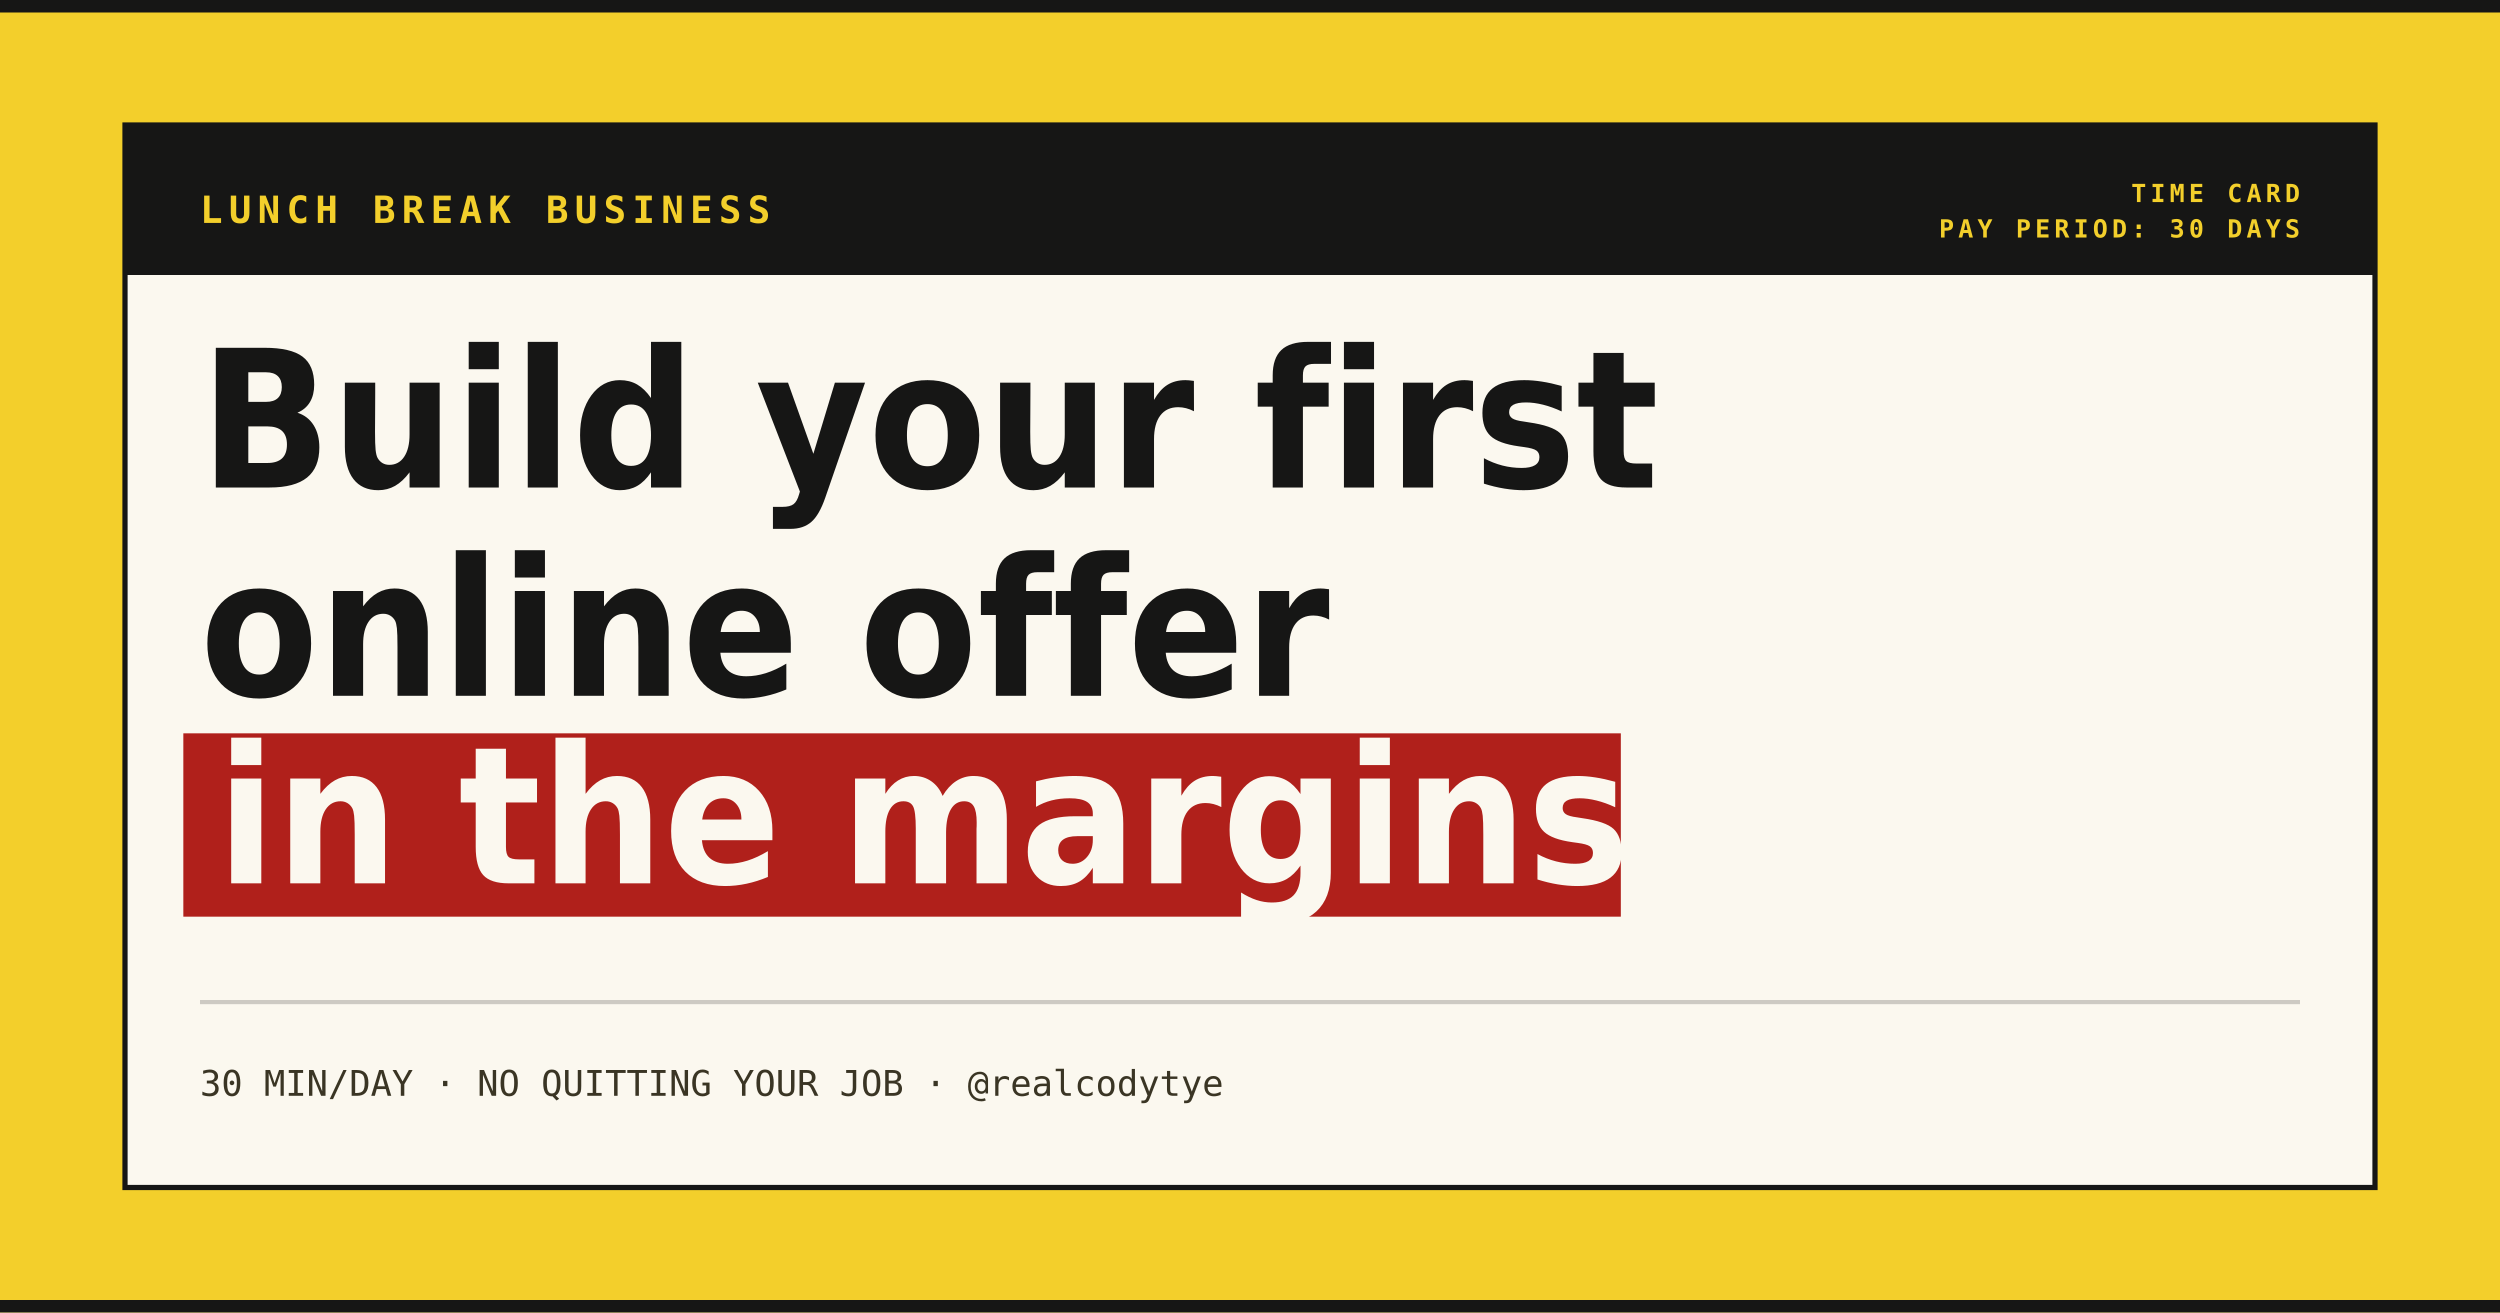
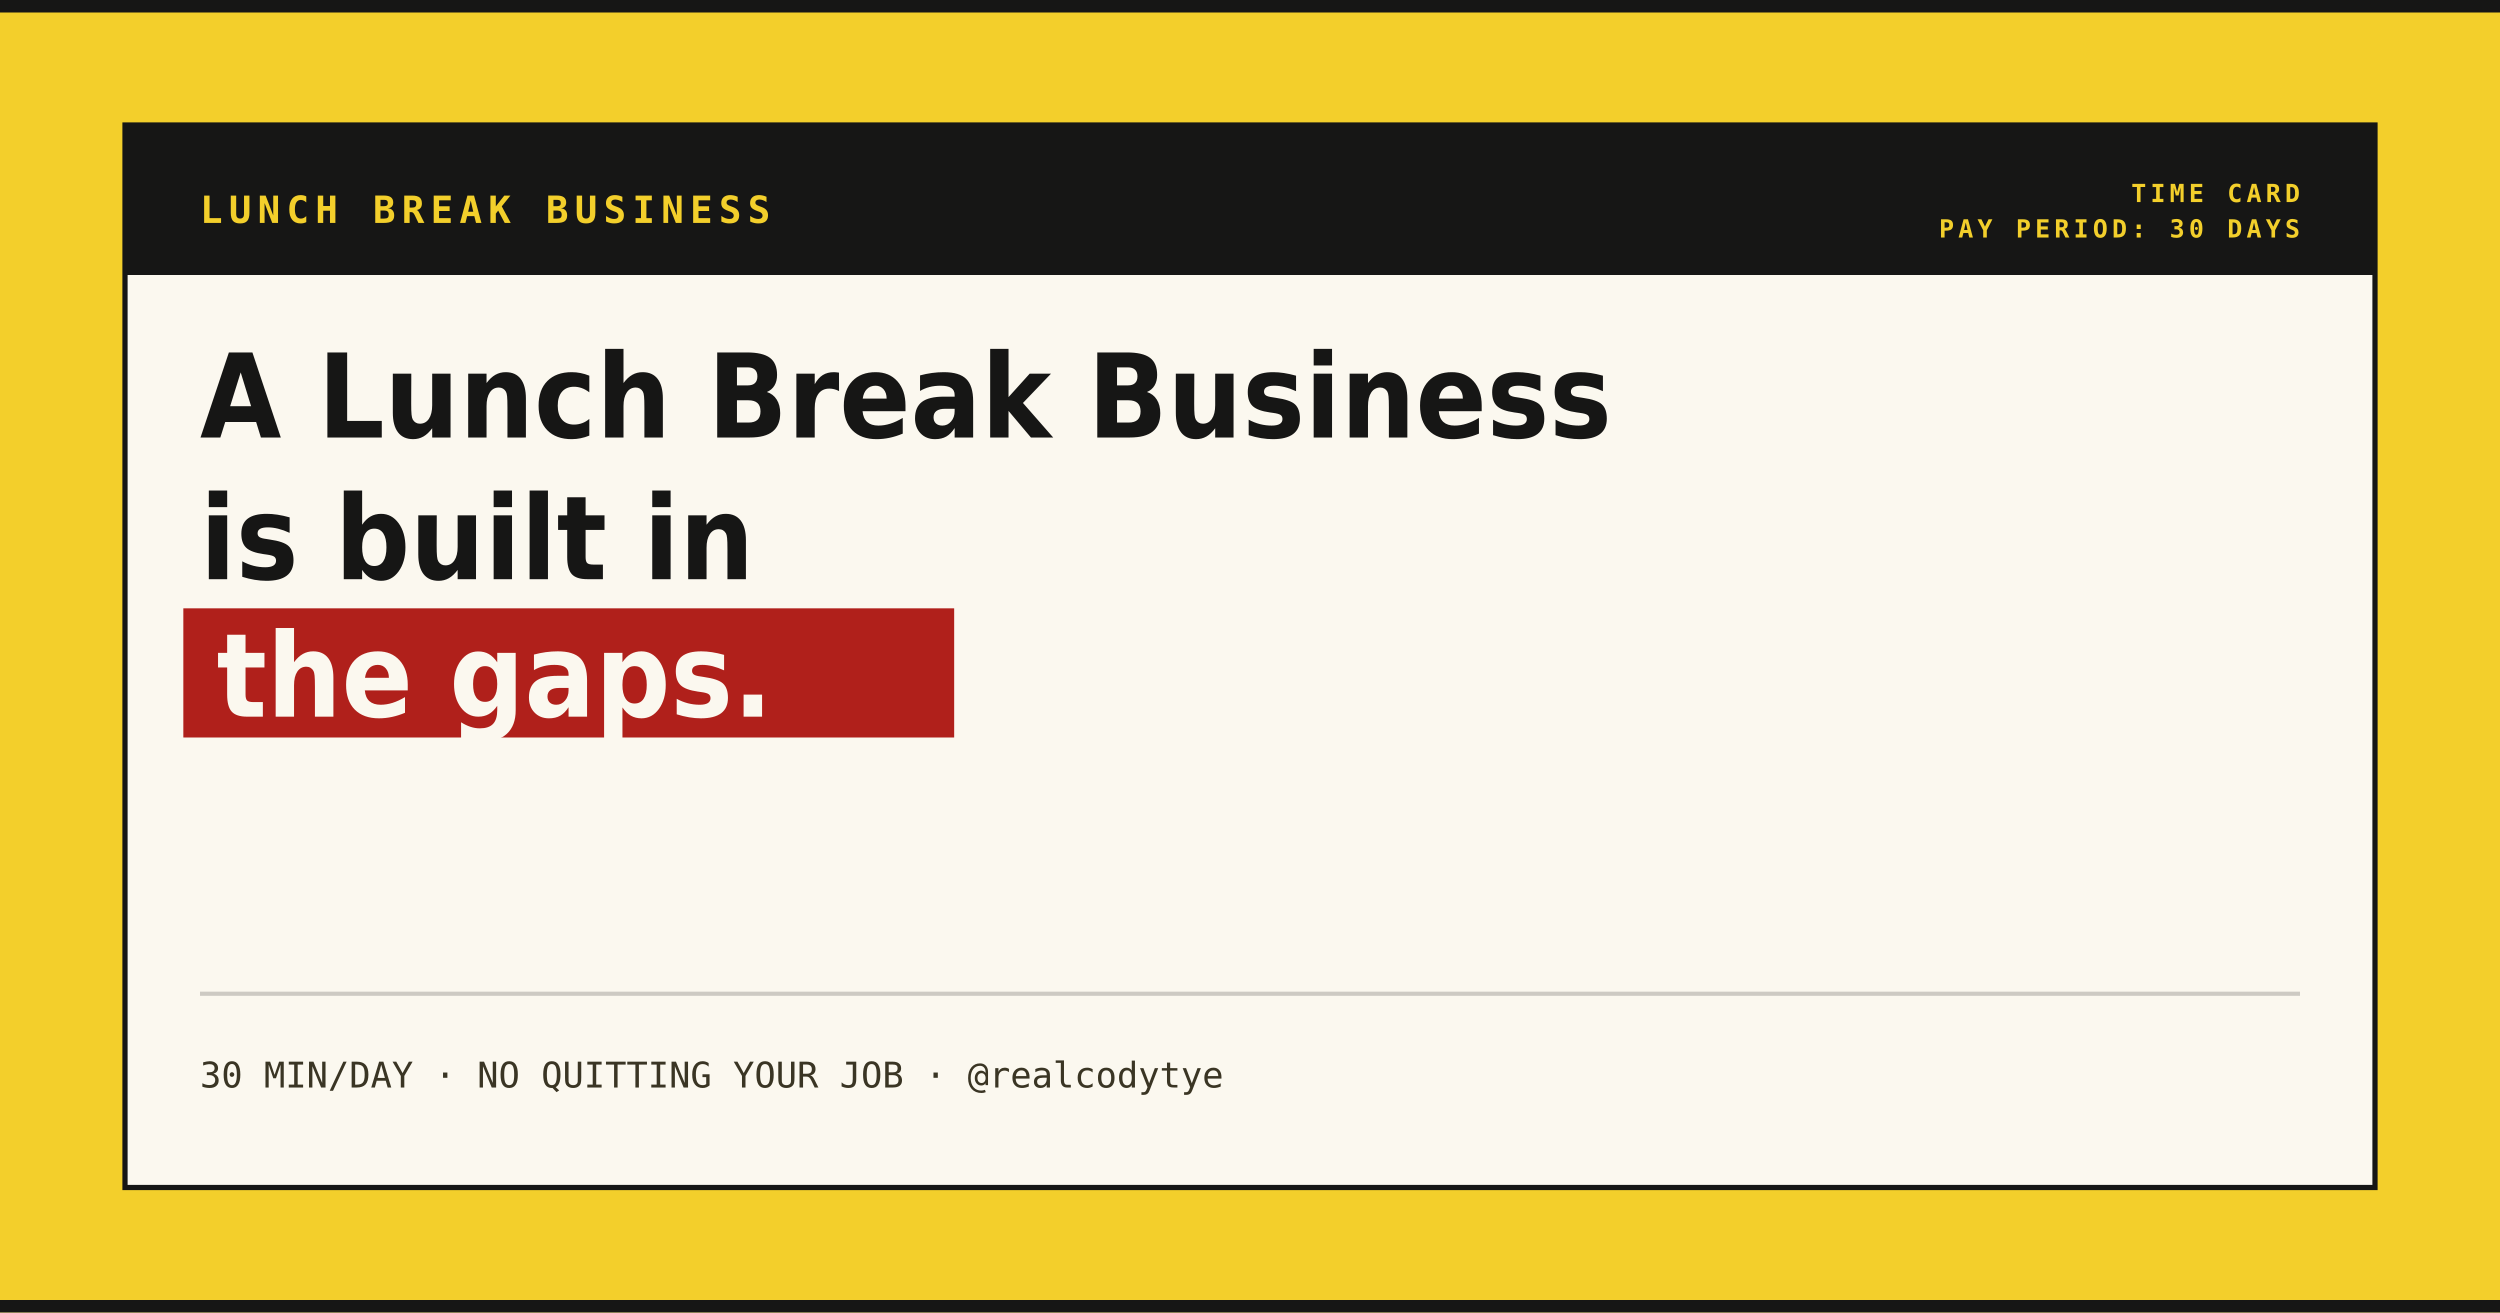
<svg xmlns="http://www.w3.org/2000/svg" width="1200" height="630" viewBox="0 0 1200 630">
  <rect width="1200" height="630" fill="#F3CF2B" />
  <rect x="0" y="0" width="1200" height="6" fill="#161615" />
  <rect x="0" y="624" width="1200" height="6" fill="#161615" />
  <rect x="60" y="60" width="1080" height="510" fill="#FBF8EF" stroke="#161615" stroke-width="2.5" />
  <rect x="60" y="60" width="1080" height="72" fill="#161615" />
  <text x="96" y="107" font-family="'DejaVu Sans Mono', monospace" font-size="18" font-weight="700" fill="#F3CF2B" letter-spacing="3">LUNCH BREAK BUSINESS</text>
  <text x="1104" y="97" font-family="'DejaVu Sans Mono', monospace" font-size="12" font-weight="700" fill="#F3CF2B" text-anchor="end" letter-spacing="2">TIME CARD</text>
  <text x="1104" y="114" font-family="'DejaVu Sans Mono', monospace" font-size="12" font-weight="700" fill="#F3CF2B" text-anchor="end" letter-spacing="2">PAY PERIOD: 30 DAYS</text>
-   <text x="96" y="234" font-family="'DejaVu Sans Condensed', 'Arial Narrow', sans-serif" font-size="92" font-weight="700" fill="#161615">Build your first</text>
-   <text x="96" y="334" font-family="'DejaVu Sans Condensed', 'Arial Narrow', sans-serif" font-size="92" font-weight="700" fill="#161615">online offer</text>
-   <rect x="88" y="352" width="690" height="88" fill="#B0201B" />
-   <text x="104" y="424" font-family="'DejaVu Sans Condensed', 'Arial Narrow', sans-serif" font-size="92" font-weight="700" fill="#FBF8EF">in the margins.</text>
-   <rect x="96" y="480" width="1008" height="2" fill="#161615" opacity="0.2" />
-   <text x="96" y="526" font-family="'DejaVu Sans Mono', monospace" font-size="17" font-weight="500" fill="#3A3524">30 MIN/DAY  ·  NO QUITTING YOUR JOB  ·  @realcodytye</text>
+   <text x="96" y="210" font-family="'DejaVu Sans Condensed', 'Arial Narrow', sans-serif" font-size="56" font-weight="700" fill="#161615">A Lunch Break Business</text>
+   <text x="96" y="278" font-family="'DejaVu Sans Condensed', 'Arial Narrow', sans-serif" font-size="56" font-weight="700" fill="#161615">is built in</text>
+   <rect x="88" y="292" width="370" height="62" fill="#B0201B" />
+   <text x="104" y="344" font-family="'DejaVu Sans Condensed', 'Arial Narrow', sans-serif" font-size="56" font-weight="700" fill="#FBF8EF">the gaps.</text>
+   <rect x="96" y="476" width="1008" height="2" fill="#161615" opacity="0.2" />
+   <text x="96" y="522" font-family="'DejaVu Sans Mono', monospace" font-size="17" font-weight="500" fill="#3A3524">30 MIN/DAY  ·  NO QUITTING YOUR JOB  ·  @realcodytye</text>
</svg>
